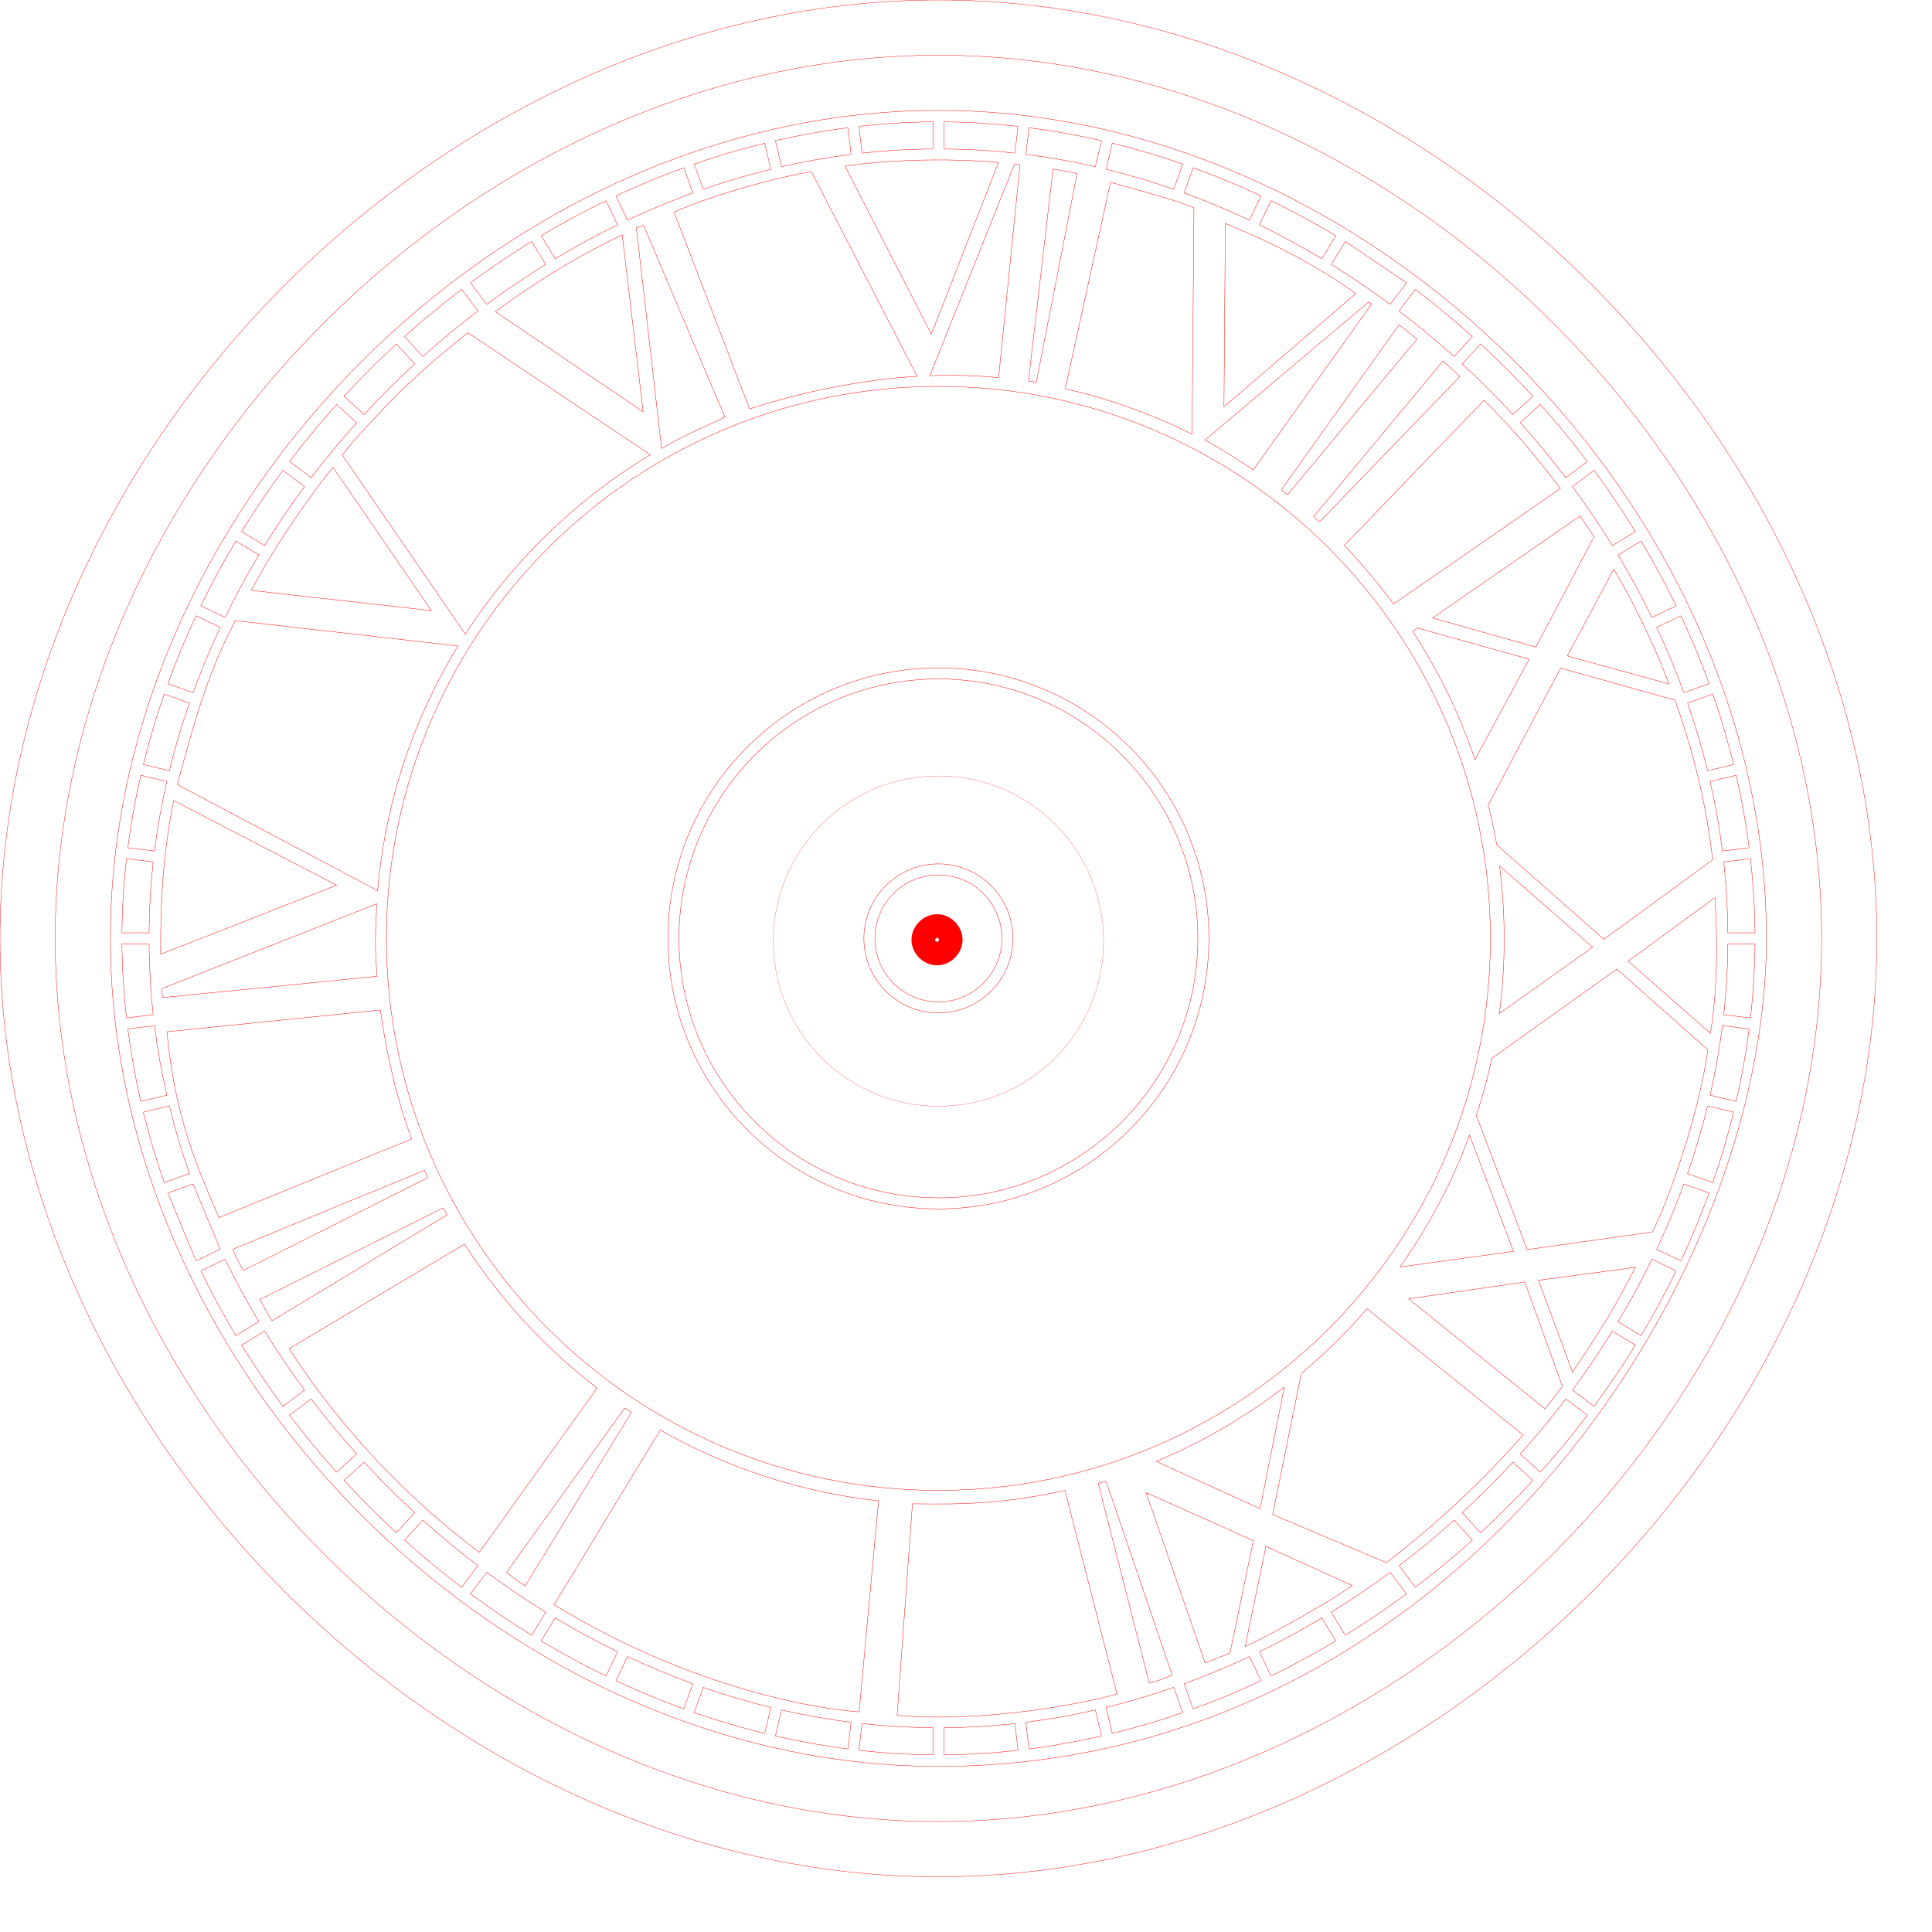
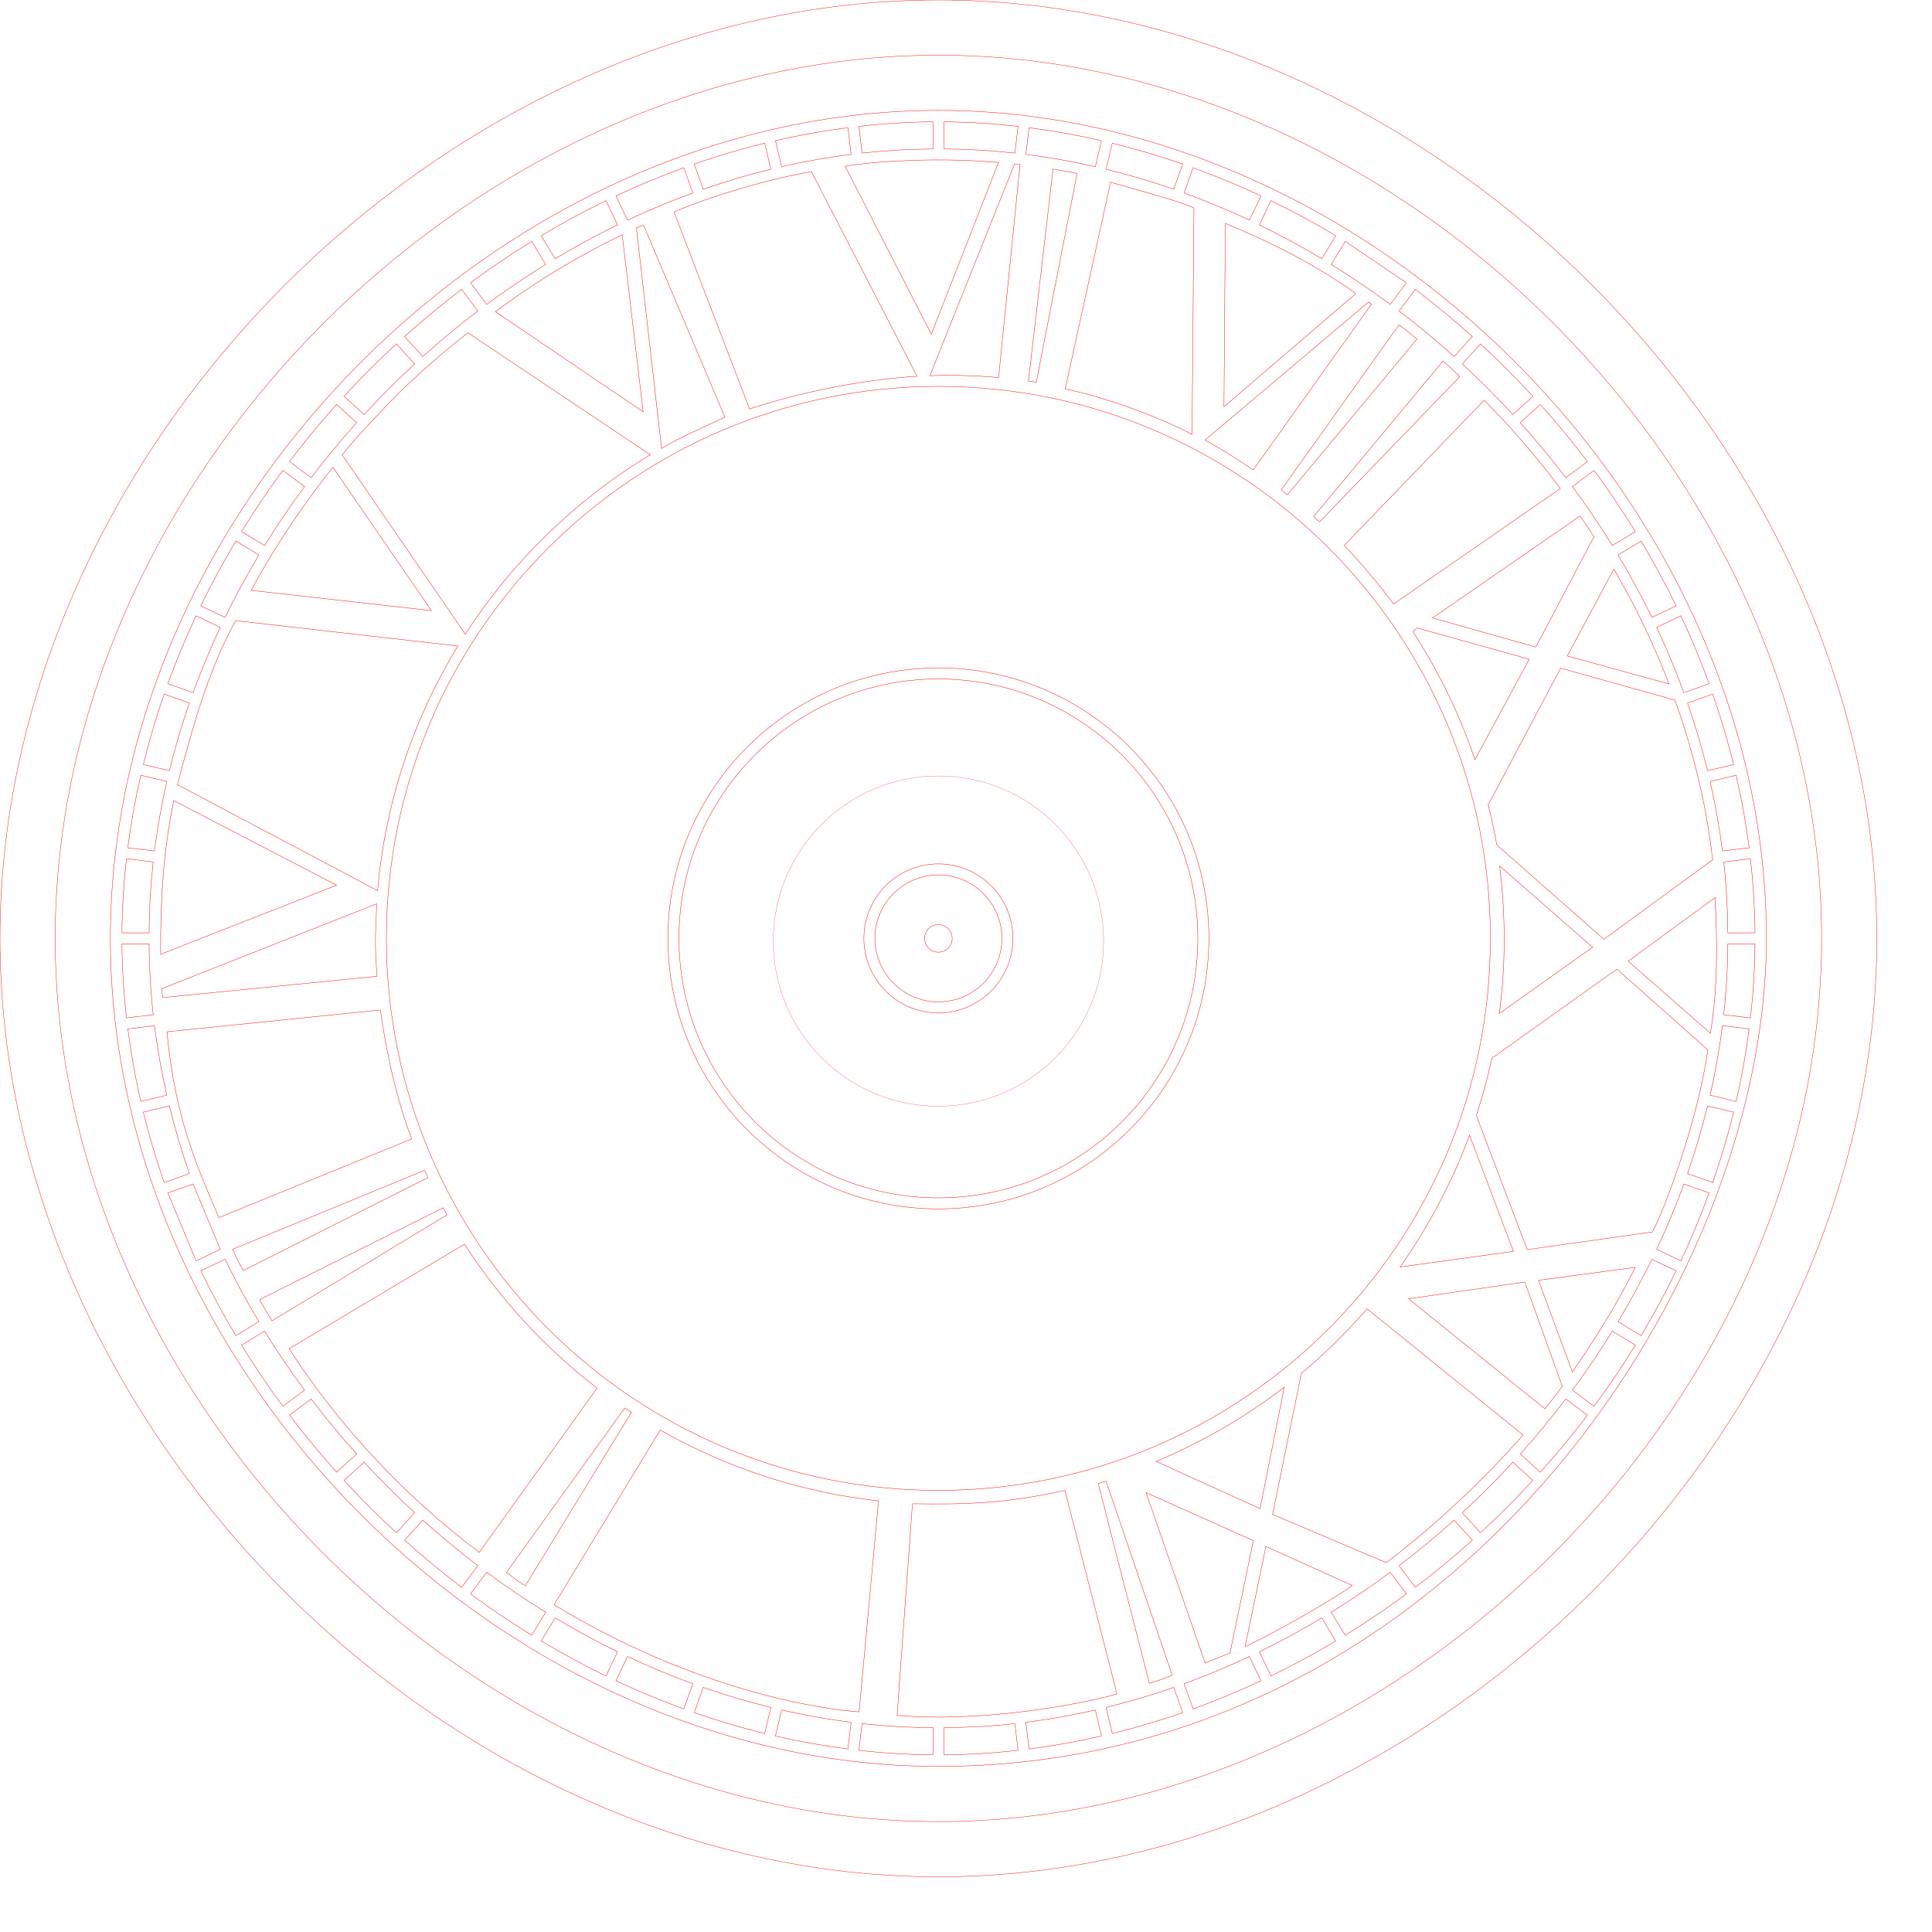
<svg xmlns="http://www.w3.org/2000/svg" width="350mm" height="350mm" viewBox="0 0 350 350" version="1.1" id="svg1">
-   <defs id="defs1">
-     </defs>
+   <defs id="defs1" />
  <g id="layer1">
    <g id="g16" transform="rotate(90,150,170)" style="vector-effect:non-scaling-stroke;-inkscape-stroke:hairline;stroke-width:0.265;stroke-dasharray:none">
      <path id="path14" style="vector-effect:non-scaling-stroke;fill:none;stroke:#ff0000;stroke-width:0.265;stroke-dasharray:none;-inkscape-stroke:hairline" d="M 250,150 C 250,205.228 205.228,250 150,250 94.772,250 50,205.228 50,150 50,94.772 94.772,50 150,50 c 55.228,0 100,44.772 100,100 z m 50,0 C 300,228.54 228.804,300.004 150,300 71.196,299.996 0,228.54 0,150 0,71.46 71.46,2.8584064e-5 150,0 214.038,0 300,58.484 300,150 Z m -147.127,140.903 -12.511,-31.883 -15.328,29.502 c 8.877,1.833 17.653,2.439 27.839,2.38 z m -116.41,-60.644 18.134,-26.773 -32.072,3.795 c 5.053,10.486 10.684,18.629 13.938,22.978 z M 10.115,166.901 40.543,151.281 9.435,139.115 c -1.158,12.999 0.148,25.026 0.679,27.787 z m 76.834,107.596 3.672,-32.653 -25.963,17.841 c 0.625,0.56 10.44,8.457 22.29,14.812 z M 20.473,98.019 53.694,98.27 33.177,74.37 c -5.227,7.333 -9.301,15.332 -12.704,23.649 z m 27.76,-42.466 c -0.991,0.966 -1.9,2.011 -2.831,3.034 L 73.549,81.995 c 0.385,-0.291 0.703,-0.646 0.952,-1.086 z M 206.698,45.819 185.652,53.785 c 8.544,3.156 16.551,7.419 23.877,12.582 z m 47.658,43.632 8.731,-20.587 c -1.703,-2.279 -9.321,-12.183 -20.344,-22.267 -0.927,-0.848 -1.865,-1.687 -2.777,-2.525 l -22.864,28.276 c 4.223,3.656 8.144,7.652 11.716,11.908 z m -9.611,21.094 8.562,-18.821 -21.994,-4.378 c 5.409,7.083 9.939,14.86 13.432,23.199 z m 4.008,10.494 36.173,-9.247 c -0.574,-2.067 -0.637,-2.03 -1.442,-4.149 l -35.157,11.987 c 0.157,0.505 0.275,0.87 0.426,1.41 z m 41.365,43.323 -38.222,-3.518 c -1.563,14.258 -6.059,27.647 -12.828,39.551 l 31.646,19.229 c 15.587,-25.534 18.985,-48.642 19.403,-55.262 z M 40.287,235.218 c 4.009,5.19 7.736,9.232 10.886,12.533 3.391,3.238 7.811,7.628 11.252,10.255 L 94.889,235.703 C 81.738,227.209 70.463,215.62 62.386,202.187 Z m 15.289,-46.546 -34.742,14.722 c 0.104,0.409 0.019,0.386 0.451,1.322 l 39.96,-4.567 c -2.065,-3.398 -3.843,-7.619 -5.669,-11.477 z m -44.501,-15.651 c 2.225,12.169 6.482,23.234 7.365,24.855 l 35.649,-13.666 c -3.062,-9.281 -5.343,-20.517 -5.91,-30.35 z m -1.261,-37.809 c -0.036,0.252 -0.066,0.537 -0.134,0.982 l 38.389,15.354 c -0.162,-4.156 -0.054,-8.31 0.34,-12.45 z m 39.46,-2.939 -37.848,-7.397 c -0.331,1.403 -0.53,2.913 -0.813,4.358 l 38.454,4.456 c 0.082,-0.489 -0.158,0.005 0.207,-1.418 z M 65.118,92.958 35.124,71.556 c -0.631,0.827 0.174,-0.368 -0.411,0.51 l 25,29.62 c 2.082,-3.673 3.103,-5.246 5.405,-8.727 z m -47.425,10.749 c -0.907,1.671 -2.472,7.235 -4.673,15.108 l 37.442,8.216 c 1.352,-6.803 4.973,-16.843 8.224,-22.98 z m 74.741,173.631 c 9.307,5.058 19.541,7.826 29.708,10.522 l 19.204,-36.269 c -16.13,-1.39 -31.19,-6.529 -44.325,-14.542 z m 66.678,13.36 c 1.23,-0.068 0.341,-0.017 1.604,-0.212 l -3.845,-38.763 c -5.443,0.349 -6.807,0.323 -13.141,0.03 z m 7.804,-0.944 c 16.131,-1.492 25.281,-5.855 33.665,-9.403 l -14.243,-34.925 c -7.131,2.683 -15.598,4.6 -23.369,5.663 z m 57.413,-22.13 c 14.174,-9.164 26.746,-20.971 36.891,-34.444 l -29.751,-21.341 c -7.237,9.413 -16.064,17.541 -26.073,24.009 z m -25.506,-27.899 16.608,33.226 c 1.079,-0.597 2.859,-1.586 3.842,-2.23 -6.335,-10.541 -12.85,-21.15 -19.177,-31.696 -0.452,0.22 -0.876,0.453 -1.274,0.7 z m -6.812,3.361 14.307,34.756 c 1.165,-0.464 2.834,-1.314 3.85,-1.92 l -16.833,-33.441 c -0.46,0.188 -0.9,0.39 -1.325,0.605 z m 72.835,-14.846 c 1.434,-1.895 1.078,-1.257 2.427,-3.4 l -31.399,-19.222 c -0.297,0.37 -0.561,0.767 -0.799,1.203 z m -12.424,-73.54 38.332,2.779 c 1.373,-15.561 -2.094,-33.778 -3.885,-39.823 l -36.868,9.423 c 2.48,11.09 2.554,18.775 2.422,27.621 z m 6.68,-61.755 -8.701,19.435 c 10.275,-3.559 20.566,-7.128 30.855,-10.698 -0.515,-1.305 -1.15,-2.933 -1.791,-4.507 z m 8.128,-17.93 -7.08,15.658 18.135,3.757 C 277.252,91.963 270.84,80.027 267.231,75.016 Z M 235.214,40.118 c -0.996,-0.84 -3.032,-2.376 -4.067,-3.152 l -18.892,6.808 3.033,21.054 z M 69.603,86.742 41.431,63.308 c -0.892,1.052 -1.753,2.138 -2.598,3.24 L 68.723,87.873 c 0.371,-0.318 0.661,-0.694 0.88,-1.132 z M 89.423,67.543 68.498,37.324 c -3.01,2.253 -9.869,7.613 -15.989,13.816 L 78.783,76.459 c 3.394,-3.148 6.92,-6.155 10.64,-8.917 z M 206.378,43.337 203.185,20.654 C 199.186,18.482 183.214,12.457 170.193,10.602 l -14.631,16.484 16.147,22.64 c 3.465,0.742 7.031,1.734 10.379,2.819 z M 151.604,31.491 136.867,48.339 c 6.38,-0.813 15.95,-1.398 26.739,0.042 z m -1.443,-2.045 -14.39,-19.7 c -9.504,1.047 -19.091,3.317 -28.934,6.809 l -5.801,20.718 24.794,13.13 c 2.376,-0.586 4.813,-1.148 7.216,-1.554 z m -50.741,13.524 -5.652,20.25 0.631,0.847 c 7.18,-4.674 14.977,-8.477 23.215,-11.27 z M 97.224,41.769 77.24,31.235 c -1.259,0.805 -2.523,1.648 -3.771,2.508 L 91.947,60.486 Z m -14.127,-14.127 15.743,8.429 5.06,-18.419 c -4.04,1.524 -11.773,4.694 -20.803,9.989 z m 59.508,-18.344 11.515,15.742 13.076,-14.903 C 159.047,8.822 150.812,8.862 142.604,9.299 Z m 66.985,14.468 2.346,17.525 16.61,-6.152 C 222.463,30.96 216.226,27.014 209.589,23.767 Z M 148.988,2.062 v 4.926 c -4.305,0.024 -8.589,0.274 -12.84,0.742 L 135.568,2.891 C 140.007,2.388 144.484,2.109 148.988,2.062 Z m 2,0 c 4.503,0.047 8.98,0.326 13.418,0.828 l -0.578,4.84 c -4.251,-0.468 -8.534,-0.719 -12.84,-0.742 z m -17.404,1.066 0.578,4.836 c -4.237,0.535 -8.437,1.282 -12.592,2.232 l -1.119,-4.717 c 4.33,-0.995 8.71,-1.783 13.133,-2.352 z m 32.809,0.002 c 4.422,0.568 8.802,1.354 13.131,2.35 l -1.119,4.717 C 174.251,9.247 170.05,8.5 165.814,7.965 Z m -47.887,2.809 1.117,4.719 c -4.139,1.014 -8.228,2.226 -12.256,3.627 l -1.625,-4.568 c 4.192,-1.457 8.451,-2.72 12.764,-3.777 z m 62.965,0.002 c 4.312,1.057 8.57,2.319 12.762,3.775 l -1.625,4.568 c -4.028,-1.401 -8.115,-2.613 -12.254,-3.627 0.374,-1.572 0.745,-3.144 1.117,-4.717 z m -77.613,4.443 1.625,4.57 c -4.01,1.46 -7.956,3.106 -11.828,4.926 l -2.096,-4.389 c 4.024,-1.887 8.126,-3.593 12.299,-5.107 z m 92.26,0.002 c 4.173,1.515 8.276,3.218 12.301,5.105 l -2.098,4.389 c -3.872,-1.82 -7.818,-3.465 -11.828,-4.926 z m -106.365,5.967 2.098,4.389 C 87.999,22.618 84.227,24.664 80.543,26.871 l -2.533,-4.172 c 3.824,-2.286 7.742,-4.404 11.742,-6.346 z m 120.471,0 c 4.001,1.941 7.92,4.06 11.744,6.346 l -2.535,4.172 c -3.684,-2.207 -7.455,-4.254 -11.305,-6.129 z m -133.924,7.383 2.533,4.172 c -3.658,2.258 -7.222,4.674 -10.686,7.236 l -2.938,-3.92 c 3.582,-2.663 7.3,-5.134 11.09,-7.488 z m 147.377,0 c 3.797,2.336 7.497,4.835 11.09,7.488 l -2.936,3.92 c -3.464,-2.562 -7.03,-4.979 -10.688,-7.236 0.844,-1.391 1.689,-2.781 2.533,-4.172 z m -160.068,8.686 2.938,3.922 c -3.433,2.608 -6.761,5.359 -9.973,8.244 -1.1,-1.21 -2.201,-2.421 -3.301,-3.631 3.327,-2.988 6.776,-5.836 10.336,-8.535 z m 172.76,0 c 3.561,2.699 7.01,5.548 10.338,8.537 l -3.303,3.629 c -3.212,-2.885 -6.537,-5.638 -9.971,-8.246 0.978,-1.307 1.957,-2.613 2.936,-3.92 z m -184.576,9.881 3.301,3.633 c -3.175,2.926 -6.231,5.981 -9.156,9.156 l -3.631,-3.301 c 3.03,-3.291 6.195,-6.458 9.486,-9.488 z m 196.395,0.002 c 3.291,3.03 6.457,6.196 9.486,9.486 l -3.633,3.301 c -2.926,-3.175 -5.981,-6.231 -9.156,-9.156 1.1,-1.211 2.202,-2.421 3.303,-3.631 z m 10.83,10.965 c 2.989,3.328 5.838,6.777 8.537,10.338 l -3.92,2.936 c -2.608,-3.433 -5.361,-6.759 -8.246,-9.971 1.209,-1.101 2.419,-2.202 3.629,-3.303 z m -218.057,0.002 3.629,3.301 c -2.885,3.212 -5.638,6.537 -8.246,9.971 l -3.92,-2.936 c 2.699,-3.56 5.549,-7.009 8.537,-10.336 z m -9.734,11.938 3.92,2.936 C 32.583,71.608 30.168,75.175 27.91,78.832 26.519,77.99 25.127,77.144 23.736,76.299 Z m 237.525,0 c 2.653,3.592 5.152,7.293 7.488,11.09 l -4.172,2.533 c -2.257,-3.657 -4.672,-7.224 -7.234,-10.687 z M 22.699,78.008 l 4.172,2.535 c -2.207,3.684 -4.254,7.455 -6.129,11.305 l -4.389,-2.096 c 1.941,-4.001 4.06,-7.92 6.346,-11.744 z m 254.576,0.002 c 2.286,3.824 4.405,7.742 6.346,11.742 l -4.389,2.098 c -1.875,-3.851 -3.922,-7.622 -6.129,-11.307 z m -261.781,13.547 4.387,2.098 c -1.82,3.872 -3.465,7.818 -4.926,11.828 l -4.568,-1.625 c 1.515,-4.173 3.22,-8.276 5.107,-12.301 z m 268.988,0.002 c 1.887,4.024 3.591,8.127 5.105,12.299 l -4.566,1.625 c -1.46,-4.01 -3.108,-7.956 -4.928,-11.828 z M 9.717,105.742 h 0.002 l 4.566,1.625 c -1.401,4.028 -2.613,8.117 -3.627,12.256 l -4.715,-1.119 c 1.057,-4.312 2.317,-8.57 3.773,-12.762 z m 280.541,0 c 1.457,4.192 2.718,8.45 3.775,12.762 l -4.717,1.119 c -1.014,-4.139 -2.224,-8.228 -3.625,-12.256 z m -284.775,14.709 4.715,1.119 c -0.951,4.154 -1.697,8.355 -2.232,12.592 l -4.834,-0.58 c 0.568,-4.422 1.356,-8.802 2.352,-13.131 z m 289.012,0 c 0.995,4.329 1.783,8.709 2.352,13.131 l -4.836,0.58 c -0.535,-4.237 -1.282,-8.437 -2.232,-12.592 1.572,-0.375 3.144,-0.747 4.717,-1.119 z m -291.602,15.117 4.838,0.58 c -0.468,4.25 -0.717,8.533 -0.74,12.838 l -4.926,0.002 c 0.081,-7.723 0.828,-13.175 0.828,-13.42 z m 294.191,0 c 0.503,4.439 0.781,8.916 0.828,13.42 h -4.926 c -0.024,-4.305 -0.274,-8.589 -0.742,-12.84 1.613,-0.193 3.227,-0.387 4.84,-0.58 z M 2.064,150.988 h 4.926 c 0.024,4.305 0.272,8.588 0.74,12.838 l -4.838,0.58 C 2.39,159.968 2.111,155.492 2.064,150.988 Z m 290.922,0 h 4.926 c -0.047,4.503 -0.326,8.98 -0.828,13.418 l -4.84,-0.58 c 0.468,-4.25 0.719,-8.533 0.742,-12.838 z M 7.965,165.812 c 0.535,4.237 1.282,8.437 2.232,12.592 -1.572,0.37 -3.142,0.751 -4.715,1.119 -0.995,-4.329 -1.783,-8.709 -2.352,-13.131 z m 284.045,0 4.836,0.58 c -0.568,4.422 -1.356,8.802 -2.352,13.131 l -4.717,-1.119 c 0.951,-4.154 1.697,-8.355 2.232,-12.592 z M 10.658,180.352 c 1.014,4.139 2.226,8.228 3.627,12.256 l -4.566,1.625 c -0.51,-1.421 -2.256,-6.563 -3.775,-12.762 z m 278.658,0.002 4.717,1.117 c -1.057,4.312 -2.319,8.57 -3.775,12.762 l -4.566,-1.625 c 1.401,-4.027 2.611,-8.116 3.625,-12.254 z M 14.955,194.492 c 1.46,4.01 3.106,7.956 4.926,11.828 l -4.389,2.096 c -1.887,-4.024 -3.591,-8.127 -5.105,-12.299 z m 270.066,0 4.566,1.625 c -1.515,4.173 -3.218,8.276 -5.105,12.301 l -4.389,-2.098 c 1.82,-3.872 3.467,-7.818 4.928,-11.828 z m -5.789,13.633 4.389,2.098 c -1.941,4.001 -4.06,7.92 -6.346,11.744 l -4.172,-2.535 c 2.207,-3.684 4.254,-7.456 6.129,-11.307 z m -258.49,0.002 c 1.875,3.85 3.922,7.621 6.129,11.305 l -4.172,2.533 c -2.286,-3.824 -4.405,-7.742 -6.346,-11.742 z m 7.166,13.016 c 1.041,1.68 3.598,5.769 7.236,10.688 l -3.92,2.936 c -2.653,-3.592 -5.152,-7.293 -7.488,-11.09 z m 244.158,0 4.172,2.533 c -2.336,3.797 -4.835,7.497 -7.488,11.09 l -3.92,-2.936 c 2.562,-3.464 4.979,-7.03 7.236,-10.688 z M 36.342,233.432 c 2.608,3.433 5.361,6.759 8.246,9.971 l -3.629,3.301 c -2.988,-3.327 -5.838,-6.776 -8.537,-10.336 z m 227.291,0 3.92,2.936 c -2.699,3.561 -5.548,7.01 -8.537,10.338 l -3.629,-3.303 c 2.885,-3.212 5.638,-6.537 8.246,-9.971 z M 45.936,244.883 c 2.926,3.175 5.983,6.232 9.158,9.158 -1.102,1.209 -2.202,2.42 -3.303,3.631 -3.291,-3.03 -6.456,-6.197 -9.486,-9.488 z m 208.104,0 c 1.211,1.1 2.421,2.202 3.631,3.303 -3.03,3.291 -6.196,6.457 -9.486,9.486 l -3.301,-3.633 c 3.175,-2.926 6.231,-5.981 9.156,-9.156 z M 56.572,255.387 c 3.211,2.885 6.54,5.636 9.973,8.244 -0.981,1.306 -1.959,2.614 -2.938,3.922 -3.56,-2.699 -7.009,-5.547 -10.336,-8.535 z m 186.83,0 3.303,3.629 c -3.328,2.989 -6.777,5.838 -10.338,8.537 l -2.936,-3.92 c 3.433,-2.608 6.759,-5.361 9.971,-8.246 z m -175.258,9.443 c 3.464,2.562 7.029,4.978 10.687,7.236 -0.845,1.39 -1.689,2.781 -2.533,4.172 -3.797,-2.336 -7.497,-4.835 -11.09,-7.488 z m 163.686,0 2.936,3.92 c -3.592,2.653 -7.293,5.152 -11.09,7.488 l -2.533,-4.172 c 3.658,-2.258 7.224,-4.674 10.688,-7.236 z m -151.287,8.273 c 3.684,2.207 7.456,4.254 11.307,6.129 l -2.098,4.389 c -4,-1.941 -7.918,-4.06 -11.742,-6.346 z m 138.889,0 2.533,4.172 c -3.824,2.286 -7.742,4.405 -11.742,6.346 l -2.098,-4.389 c 3.851,-1.875 7.622,-3.922 11.307,-6.129 z M 93.654,280.094 c 3.872,1.82 7.818,3.467 11.828,4.928 -0.541,1.523 -1.083,3.046 -1.625,4.568 -4.173,-1.515 -8.276,-3.22 -12.301,-5.107 z m 112.666,0 2.098,4.387 -12.301,5.107 -1.625,-4.566 z m -13.713,5.596 c 0.541,1.523 1.083,3.046 1.625,4.568 -4.192,1.457 -8.45,2.718 -12.762,3.775 l -1.117,-4.717 c 4.138,-1.014 8.226,-2.226 12.254,-3.627 z m -85.24,0.002 c 4.028,1.401 8.117,2.611 12.256,3.625 l -1.119,4.717 c -4.312,-1.057 -8.57,-2.319 -12.762,-3.775 z m 14.203,4.086 c 4.154,0.951 8.355,1.697 12.592,2.232 -0.191,1.612 -0.385,3.224 -0.578,4.836 -4.423,-0.568 -8.803,-1.356 -13.133,-2.352 z m 56.834,0 1.119,4.717 c -4.329,0.995 -8.709,1.782 -13.131,2.35 l -0.578,-4.834 c 4.237,-0.535 8.436,-1.282 12.59,-2.232 z m -42.256,2.467 c 4.251,0.468 8.534,0.719 12.84,0.742 v 4.926 c -4.504,-0.047 -8.981,-0.325 -13.42,-0.828 z m 27.678,0 0.58,4.84 c -4.438,0.503 -8.915,0.781 -13.418,0.828 v -4.926 c 4.305,-0.024 8.588,-0.274 12.838,-0.742 z" />
      <path id="path3-2-5" style="vector-effect:non-scaling-stroke;fill:none;stroke:#ff0000;stroke-width:0.265;-inkscape-stroke:hairline;stroke-dasharray:none" d="M 161.5,150 A 11.5,11.5 0 0 1 150,161.5 11.5,11.5 0 0 1 138.5,150 11.5,11.5 0 0 1 150,138.5 11.5,11.5 0 0 1 161.5,150 Z m 2,0 A 13.5,13.5 0 0 1 150,163.5 13.5,13.5 0 0 1 136.5,150 13.5,13.5 0 0 1 150,136.5 13.5,13.5 0 0 1 163.5,150 Z" />
-       <path id="path2-5" style="vector-effect:non-scaling-stroke;fill:none;stroke:#ff0000;stroke-width:0.265;-inkscape-stroke:hairline;stroke-dasharray:none" transform="translate(-20,-20)" d="m 217,170 a 47,47 0 0 1 -47,47 47,47 0 0 1 -47,-47 47,47 0 0 1 47,-47 47,47 0 0 1 47,47 z m 2,0 a 49,49 0 0 1 -49,49 49,49 0 0 1 -49,-49 49,49 0 0 1 49,-49 49,49 0 0 1 49,49 z" />
-       <path style="vector-effect:non-scaling-stroke;fill:none;stroke:#ff0000;stroke-width:0.143;-inkscape-stroke:hairline;stroke-dasharray:none" id="path1-2" transform="matrix(1.853944,0,0,1.853944,-786.5193,-140.3003)" d="m 521.552,156.579 c 0,8.913 -7.226,16.139 -16.139,16.139 -8.913,0 -16.139,-7.226 -16.139,-16.139 0,-8.913 7.226,-16.139 16.139,-16.139 8.913,0 16.139,7.226 16.139,16.139 z" />
-       <path style="vector-effect:non-scaling-stroke;fill:none;fill-opacity:1;stroke:#ff0000;stroke-width:16.087;stroke-dasharray:none;stroke-opacity:1;-inkscape-stroke:hairline" id="path16-0-5-3-0" d="m 327,175 c 0,79.587 -72.413,152 -152,152 l -3e-5,-3e-5 C 95.413,327 23,254.587 23,175 23,95.413 95.413,23 175,23 l 5e-5,0 c 79.587,0 152,72.413 152,152 z" transform="matrix(0.01644736,0,0,0.01644736,147.3717,147.3717)" />
+       <path id="path2-5" style="vector-effect:non-scaling-stroke;fill:none;stroke:#ff0000;stroke-width:0.265;-inkscape-stroke:hairline;stroke-dasharray:none" d="m 217,170 a 47,47 0 0 1 -47,47 47,47 0 0 1 -47,-47 47,47 0 0 1 47,-47 47,47 0 0 1 47,47 z m 2,0 a 49,49 0 0 1 -49,49 49,49 0 0 1 -49,-49 49,49 0 0 1 49,-49 49,49 0 0 1 49,49 z" transform="translate(-20,-20)" />
+       <path id="path1-2" transform="matrix(1.853944,0,0,1.853944,-786.5193,-140.3003)" d="m 521.552,156.579 c 0,8.913 -7.226,16.139 -16.139,16.139 -8.913,0 -16.139,-7.226 -16.139,-16.139 0,-8.913 7.226,-16.139 16.139,-16.139 8.913,0 16.139,7.226 16.139,16.139 z" style="vector-effect:non-scaling-stroke;fill:none;stroke:#ff0000;stroke-width:0.143;-inkscape-stroke:hairline;stroke-dasharray:none" />
+       <path id="path1" style="fill:none;stroke:#ff0000;stroke-width:0.265;stroke-linecap:round;stroke-opacity:1;stroke-dasharray:none;vector-effect:non-scaling-stroke;-inkscape-stroke:hairline" transform="rotate(-90)" d="m -147.5,150 a 2.5,2.5 0 0 1 -2.5,2.5 2.5,2.5 0 0 1 -2.5,-2.5 2.5,2.5 0 0 1 2.5,-2.5 2.5,2.5 0 0 1 2.5,2.5 z" />
    </g>
    <g id="g17-4" transform="matrix(0,1.0625,-1.076299,0,334.522,-385.9426)" style="vector-effect:non-scaling-stroke;-inkscape-stroke:hairline;stroke-width:0.247;stroke-dasharray:none">
      <path id="path16-2" style="vector-effect:non-scaling-stroke;fill:none;fill-opacity:1;stroke:#ff0000;stroke-width:0.251;stroke-dasharray:none;stroke-opacity:1;-inkscape-stroke:hairline" transform="matrix(0.9907121,0,0,0.9780106,349.8655,-18.29283)" d="m 327,175 c 0,79.587 -72.413,152 -152,152 l -3e-5,-3e-5 C 95.413,327 23,254.587 23,175 23,95.413 95.413,23 175,23 H 175 c 79.587,0 152,72.413 152,152 z m 9.5,0 c 0,84.561 -76.939,161.5 -161.5,161.5 l -4e-5,-4e-5 C 90.439,336.5 13.5,259.561 13.5,175 c 0,-84.561 76.939,-161.5 161.5,-161.5 h 6e-5 c 84.561,0 161.5,76.939 161.5,161.5 z" />
    </g>
  </g>
</svg>
